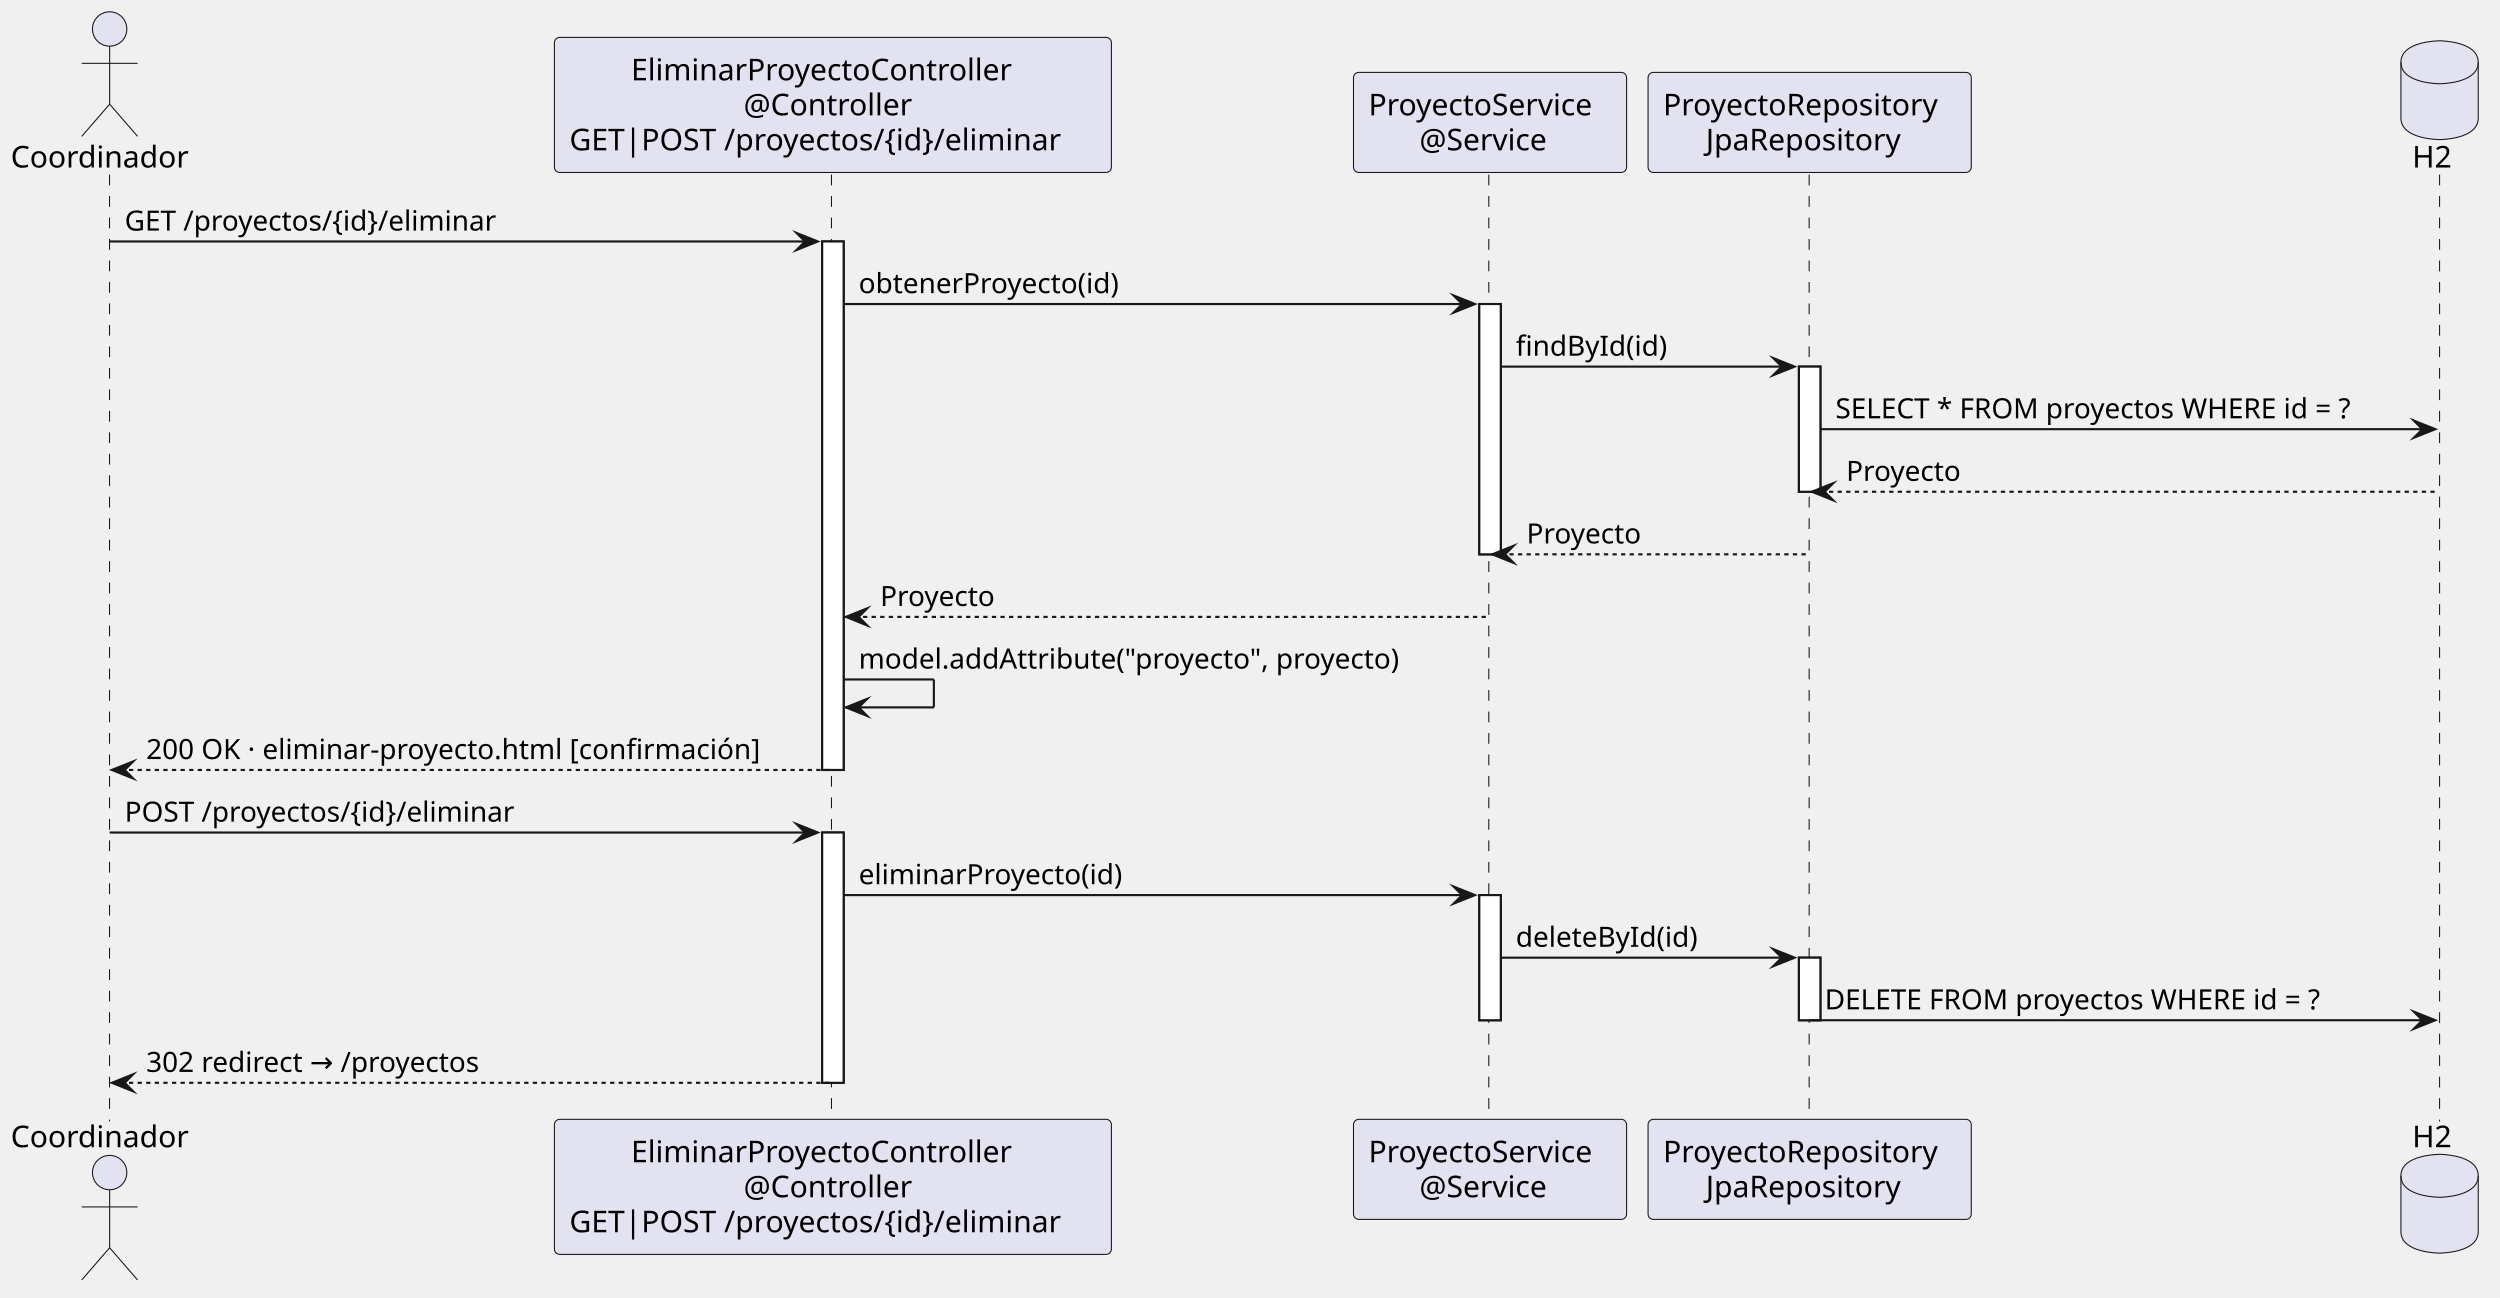
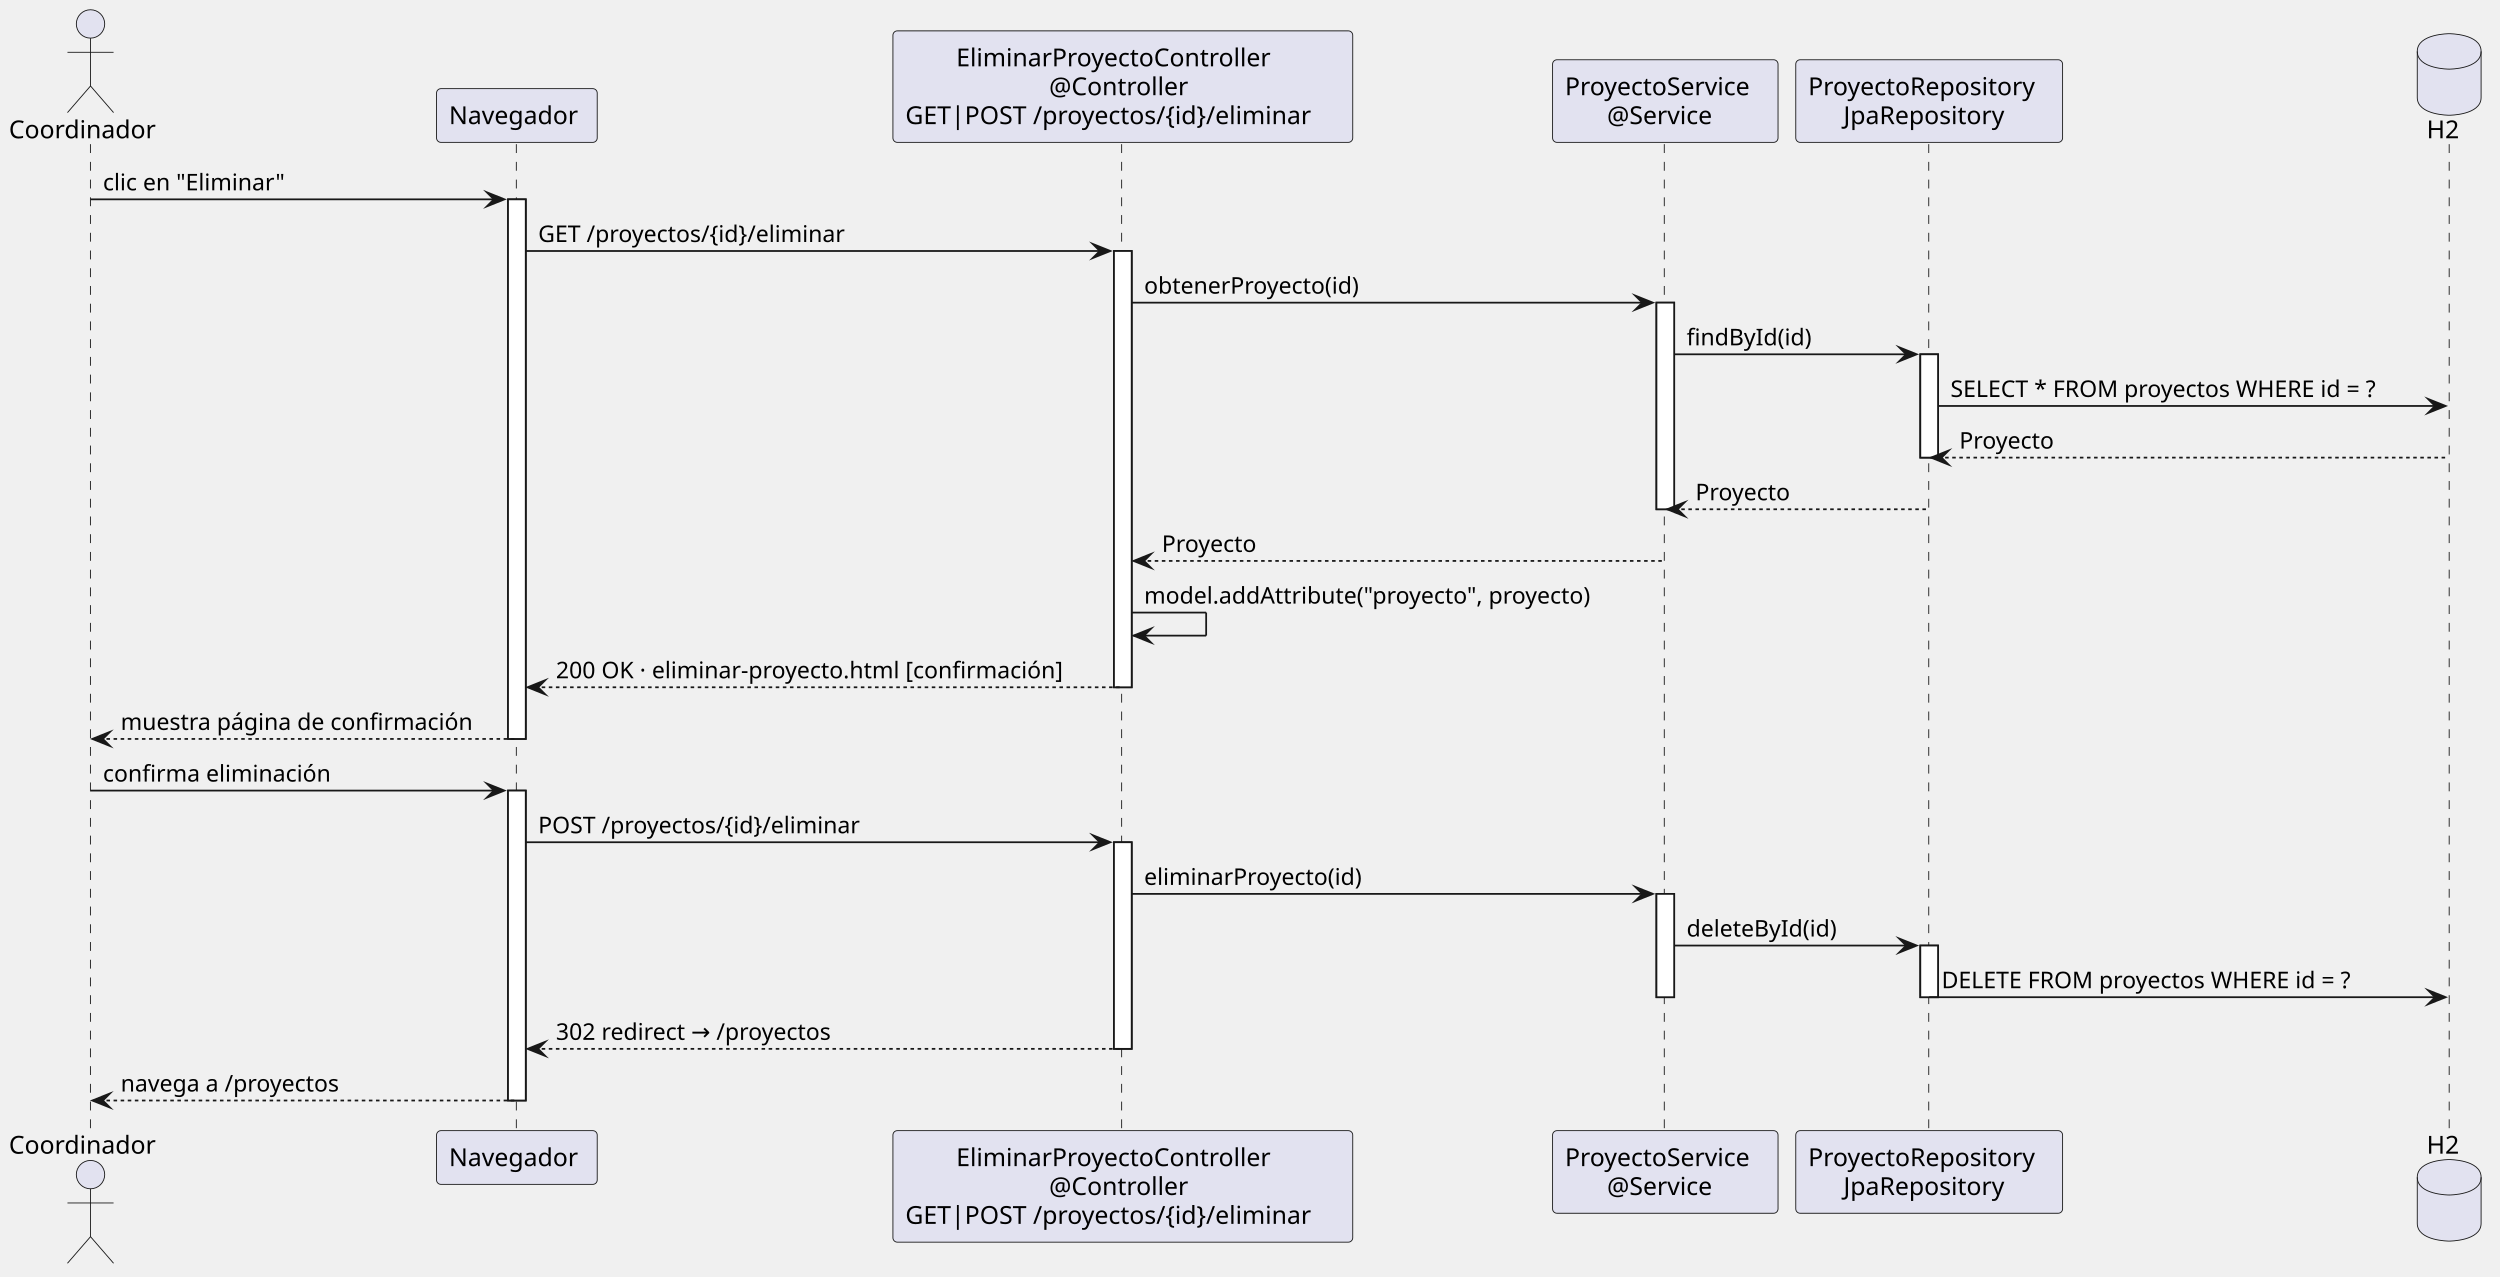
- <svg xmlns="http://www.w3.org/2000/svg" contentStyleType="text/css" data-diagram-type="SEQUENCE" height="604px" preserveAspectRatio="none" style="width:1164px;height:604px;background:#FFFFFF;" version="1.1" viewBox="0 0 1164 604" width="1164px" zoomAndPan="magnify">
+ <svg xmlns="http://www.w3.org/2000/svg" contentStyleType="text/css" data-diagram-type="SEQUENCE" height="720px" preserveAspectRatio="none" style="width:1410px;height:720px;background:#FFFFFF;" version="1.1" viewBox="0 0 1410 720" width="1410px" zoomAndPan="magnify">
  <defs />
  <g>
    <g>
-       <rect fill="#FFFFFF" height="246.062" style="stroke:#181818;stroke-width:1;" width="10" x="382.803" y="112.43" />
-     </g>
-     <g>
-       <rect fill="#FFFFFF" height="116.531" style="stroke:#181818;stroke-width:1;" width="10" x="382.803" y="387.625" />
-     </g>
-     <g>
-       <rect fill="#FFFFFF" height="116.531" style="stroke:#181818;stroke-width:1;" width="10" x="688.762" y="141.562" />
-     </g>
-     <g>
-       <rect fill="#FFFFFF" height="58.266" style="stroke:#181818;stroke-width:1;" width="10" x="688.762" y="416.758" />
-     </g>
-     <g>
-       <rect fill="#FFFFFF" height="58.266" style="stroke:#181818;stroke-width:1;" width="10" x="837.582" y="170.695" />
-     </g>
-     <g>
-       <rect fill="#FFFFFF" height="29.133" style="stroke:#181818;stroke-width:1;" width="10" x="837.582" y="445.891" />
+       <rect fill="#FFFFFF" height="304.328" style="stroke:#181818;stroke-width:1;" width="10" x="286.522" y="112.43" />
+     </g>
+     <g>
+       <rect fill="#FFFFFF" height="174.797" style="stroke:#181818;stroke-width:1;" width="10" x="286.522" y="445.891" />
+     </g>
+     <g>
+       <rect fill="#FFFFFF" height="246.062" style="stroke:#181818;stroke-width:1;" width="10" x="628.275" y="141.562" />
+     </g>
+     <g>
+       <rect fill="#FFFFFF" height="116.531" style="stroke:#181818;stroke-width:1;" width="10" x="628.275" y="475.023" />
+     </g>
+     <g>
+       <rect fill="#FFFFFF" height="116.531" style="stroke:#181818;stroke-width:1;" width="10" x="934.234" y="170.695" />
+     </g>
+     <g>
+       <rect fill="#FFFFFF" height="58.266" style="stroke:#181818;stroke-width:1;" width="10" x="934.234" y="504.156" />
+     </g>
+     <g>
+       <rect fill="#FFFFFF" height="58.266" style="stroke:#181818;stroke-width:1;" width="10" x="1083.055" y="199.828" />
+     </g>
+     <g>
+       <rect fill="#FFFFFF" height="29.133" style="stroke:#181818;stroke-width:1;" width="10" x="1083.055" y="533.289" />
    </g>
    <g class="participant-lifeline" data-entity-uid="part1" data-qualified-name="Coord" data-source-line="3" id="part1-lifeline">
      <g>
-         <rect fill="#000000" fill-opacity="0" height="440.859" width="8" x="47.049" y="81.297" />
-         <line style="stroke:#181818;stroke-width:0.5;stroke-dasharray:5,5;" x1="51" x2="51" y1="81.297" y2="522.156" />
-       </g>
-     </g>
-     <g class="participant-lifeline" data-entity-uid="part2" data-qualified-name="Ctrl" data-source-line="4" id="part2-lifeline">
-       <g>
-         <rect fill="#000000" fill-opacity="0" height="440.859" width="8" x="383.803" y="81.297" />
-         <line style="stroke:#181818;stroke-width:0.5;stroke-dasharray:5,5;" x1="387.135" x2="387.135" y1="81.297" y2="522.156" />
-       </g>
-     </g>
-     <g class="participant-lifeline" data-entity-uid="part3" data-qualified-name="Service" data-source-line="5" id="part3-lifeline">
-       <g>
-         <rect fill="#000000" fill-opacity="0" height="440.859" width="8" x="689.762" y="81.297" />
-         <line style="stroke:#181818;stroke-width:0.5;stroke-dasharray:5,5;" x1="693.184" x2="693.184" y1="81.297" y2="522.156" />
-       </g>
-     </g>
-     <g class="participant-lifeline" data-entity-uid="part4" data-qualified-name="Repo" data-source-line="6" id="part4-lifeline">
-       <g>
-         <rect fill="#000000" fill-opacity="0" height="440.859" width="8" x="838.582" y="81.297" />
-         <line style="stroke:#181818;stroke-width:0.5;stroke-dasharray:5,5;" x1="842.339" x2="842.339" y1="81.297" y2="522.156" />
-       </g>
-     </g>
-     <g class="participant-lifeline" data-entity-uid="part5" data-qualified-name="DB" data-source-line="7" id="part5-lifeline">
-       <g>
-         <rect fill="#000000" fill-opacity="0" height="440.859" width="8" x="1131.867" y="81.297" />
-         <line style="stroke:#181818;stroke-width:0.5;stroke-dasharray:5,5;" x1="1135.867" x2="1135.867" y1="81.297" y2="522.156" />
+         <rect fill="#000000" fill-opacity="0" height="557.391" width="8" x="47.049" y="81.297" />
+         <line style="stroke:#181818;stroke-width:0.5;stroke-dasharray:5,5;" x1="51" x2="51" y1="81.297" y2="638.688" />
+       </g>
+     </g>
+     <g class="participant-lifeline" data-entity-uid="part2" data-qualified-name="Nav" data-source-line="4" id="part2-lifeline">
+       <g>
+         <rect fill="#000000" fill-opacity="0" height="557.391" width="8" x="287.522" y="81.297" />
+         <line style="stroke:#181818;stroke-width:0.5;stroke-dasharray:5,5;" x1="291.209" x2="291.209" y1="81.297" y2="638.688" />
+       </g>
+     </g>
+     <g class="participant-lifeline" data-entity-uid="part3" data-qualified-name="Ctrl" data-source-line="5" id="part3-lifeline">
+       <g>
+         <rect fill="#000000" fill-opacity="0" height="557.391" width="8" x="629.275" y="81.297" />
+         <line style="stroke:#181818;stroke-width:0.5;stroke-dasharray:5,5;" x1="632.607" x2="632.607" y1="81.297" y2="638.688" />
+       </g>
+     </g>
+     <g class="participant-lifeline" data-entity-uid="part4" data-qualified-name="Service" data-source-line="6" id="part4-lifeline">
+       <g>
+         <rect fill="#000000" fill-opacity="0" height="557.391" width="8" x="935.234" y="81.297" />
+         <line style="stroke:#181818;stroke-width:0.5;stroke-dasharray:5,5;" x1="938.656" x2="938.656" y1="81.297" y2="638.688" />
+       </g>
+     </g>
+     <g class="participant-lifeline" data-entity-uid="part5" data-qualified-name="Repo" data-source-line="7" id="part5-lifeline">
+       <g>
+         <rect fill="#000000" fill-opacity="0" height="557.391" width="8" x="1084.055" y="81.297" />
+         <line style="stroke:#181818;stroke-width:0.5;stroke-dasharray:5,5;" x1="1087.812" x2="1087.812" y1="81.297" y2="638.688" />
+       </g>
+     </g>
+     <g class="participant-lifeline" data-entity-uid="part6" data-qualified-name="DB" data-source-line="8" id="part6-lifeline">
+       <g>
+         <rect fill="#000000" fill-opacity="0" height="557.391" width="8" x="1377.339" y="81.297" />
+         <line style="stroke:#181818;stroke-width:0.5;stroke-dasharray:5,5;" x1="1381.339" x2="1381.339" y1="81.297" y2="638.688" />
      </g>
    </g>
    <g class="participant participant-head" data-entity-uid="part1" data-qualified-name="Coord" data-source-line="3" id="part1-head">
      <text fill="#000000" font-family="sans-serif" font-size="14" lengthAdjust="spacing" textLength="86.099" x="5" y="77.995">Coordinador</text>
      <ellipse cx="51.049" cy="13.5" fill="#E2E2F0" rx="8" ry="8" style="stroke:#181818;stroke-width:0.5;" />
      <path d="M51.049,21.5 L51.049,48.5 M38.049,29.5 L64.049,29.5 M51.049,48.5 L38.049,63.5 M51.049,48.5 L64.049,63.5" fill="none" style="stroke:#181818;stroke-width:0.5;" />
    </g>
    <g class="participant participant-tail" data-entity-uid="part1" data-qualified-name="Coord" data-source-line="3" id="part1-tail">
-       <text fill="#000000" font-family="sans-serif" font-size="14" lengthAdjust="spacing" textLength="86.099" x="5" y="534.151">Coordinador</text>
-       <ellipse cx="51.049" cy="545.953" fill="#E2E2F0" rx="8" ry="8" style="stroke:#181818;stroke-width:0.5;" />
-       <path d="M51.049,553.953 L51.049,580.953 M38.049,561.953 L64.049,561.953 M51.049,580.953 L38.049,595.953 M51.049,580.953 L64.049,595.953" fill="none" style="stroke:#181818;stroke-width:0.5;" />
-     </g>
-     <g class="participant participant-head" data-entity-uid="part2" data-qualified-name="Ctrl" data-source-line="4" id="part2-head">
-       <rect fill="#E2E2F0" height="62.891" rx="2.5" ry="2.5" style="stroke:#181818;stroke-width:0.5;" width="259.335" x="258.135" y="17.406" />
-       <text fill="#000000" font-family="sans-serif" font-size="14" lengthAdjust="spacing" textLength="187.947" x="293.829" y="37.401">EliminarProyectoController</text>
-       <text fill="#000000" font-family="sans-serif" font-size="14" lengthAdjust="spacing" textLength="83.173" x="346.216" y="53.698">@Controller</text>
-       <text fill="#000000" font-family="sans-serif" font-size="14" lengthAdjust="spacing" textLength="245.335" x="265.135" y="69.995">GET|POST /proyectos/{id}/eliminar</text>
-     </g>
-     <g class="participant participant-tail" data-entity-uid="part2" data-qualified-name="Ctrl" data-source-line="4" id="part2-tail">
-       <rect fill="#E2E2F0" height="62.891" rx="2.5" ry="2.5" style="stroke:#181818;stroke-width:0.5;" width="259.335" x="258.135" y="521.156" />
-       <text fill="#000000" font-family="sans-serif" font-size="14" lengthAdjust="spacing" textLength="187.947" x="293.829" y="541.151">EliminarProyectoController</text>
-       <text fill="#000000" font-family="sans-serif" font-size="14" lengthAdjust="spacing" textLength="83.173" x="346.216" y="557.448">@Controller</text>
-       <text fill="#000000" font-family="sans-serif" font-size="14" lengthAdjust="spacing" textLength="245.335" x="265.135" y="573.745">GET|POST /proyectos/{id}/eliminar</text>
-     </g>
-     <g class="participant participant-head" data-entity-uid="part3" data-qualified-name="Service" data-source-line="5" id="part3-head">
-       <rect fill="#E2E2F0" height="46.594" rx="2.5" ry="2.5" style="stroke:#181818;stroke-width:0.5;" width="127.155" x="630.184" y="33.703" />
-       <text fill="#000000" font-family="sans-serif" font-size="14" lengthAdjust="spacing" textLength="113.155" x="637.184" y="53.698">ProyectoService</text>
-       <text fill="#000000" font-family="sans-serif" font-size="14" lengthAdjust="spacing" textLength="65.741" x="660.891" y="69.995">@Service</text>
-     </g>
-     <g class="participant participant-tail" data-entity-uid="part3" data-qualified-name="Service" data-source-line="5" id="part3-tail">
-       <rect fill="#E2E2F0" height="46.594" rx="2.5" ry="2.5" style="stroke:#181818;stroke-width:0.5;" width="127.155" x="630.184" y="521.156" />
-       <text fill="#000000" font-family="sans-serif" font-size="14" lengthAdjust="spacing" textLength="113.155" x="637.184" y="541.151">ProyectoService</text>
-       <text fill="#000000" font-family="sans-serif" font-size="14" lengthAdjust="spacing" textLength="65.741" x="660.891" y="557.448">@Service</text>
-     </g>
-     <g class="participant participant-head" data-entity-uid="part4" data-qualified-name="Repo" data-source-line="6" id="part4-head">
-       <rect fill="#E2E2F0" height="46.594" rx="2.5" ry="2.5" style="stroke:#181818;stroke-width:0.5;" width="150.486" x="767.339" y="33.703" />
-       <text fill="#000000" font-family="sans-serif" font-size="14" lengthAdjust="spacing" textLength="136.486" x="774.339" y="53.698">ProyectoRepository</text>
-       <text fill="#000000" font-family="sans-serif" font-size="14" lengthAdjust="spacing" textLength="96.667" x="794.249" y="69.995">JpaRepository</text>
-     </g>
-     <g class="participant participant-tail" data-entity-uid="part4" data-qualified-name="Repo" data-source-line="6" id="part4-tail">
-       <rect fill="#E2E2F0" height="46.594" rx="2.5" ry="2.5" style="stroke:#181818;stroke-width:0.5;" width="150.486" x="767.339" y="521.156" />
-       <text fill="#000000" font-family="sans-serif" font-size="14" lengthAdjust="spacing" textLength="136.486" x="774.339" y="541.151">ProyectoRepository</text>
-       <text fill="#000000" font-family="sans-serif" font-size="14" lengthAdjust="spacing" textLength="96.667" x="794.249" y="557.448">JpaRepository</text>
-     </g>
-     <g class="participant participant-head" data-entity-uid="part5" data-qualified-name="DB" data-source-line="7" id="part5-head">
-       <text fill="#000000" font-family="sans-serif" font-size="14" lengthAdjust="spacing" textLength="19.435" x="1123.15" y="77.995">H2</text>
-       <path d="M1117.867,29 C1117.867,19 1135.867,19 1135.867,19 C1135.867,19 1153.867,19 1153.867,29 L1153.867,55 C1153.867,65 1135.867,65 1135.867,65 C1135.867,65 1117.867,65 1117.867,55 L1117.867,29" fill="#E2E2F0" style="stroke:#181818;stroke-width:0.5;" />
-       <path d="M1117.867,29 C1117.867,39 1135.867,39 1135.867,39 C1135.867,39 1153.867,39 1153.867,29" fill="none" style="stroke:#181818;stroke-width:0.5;" />
-     </g>
-     <g class="participant participant-tail" data-entity-uid="part5" data-qualified-name="DB" data-source-line="7" id="part5-tail">
-       <text fill="#000000" font-family="sans-serif" font-size="14" lengthAdjust="spacing" textLength="19.435" x="1123.15" y="534.151">H2</text>
-       <path d="M1117.867,547.453 C1117.867,537.453 1135.867,537.453 1135.867,537.453 C1135.867,537.453 1153.867,537.453 1153.867,547.453 L1153.867,573.453 C1153.867,583.453 1135.867,583.453 1135.867,583.453 C1135.867,583.453 1117.867,583.453 1117.867,573.453 L1117.867,547.453" fill="#E2E2F0" style="stroke:#181818;stroke-width:0.5;" />
-       <path d="M1117.867,547.453 C1117.867,557.453 1135.867,557.453 1135.867,557.453 C1135.867,557.453 1153.867,557.453 1153.867,547.453" fill="none" style="stroke:#181818;stroke-width:0.5;" />
-     </g>
-     <g>
-       <rect fill="#FFFFFF" height="246.062" style="stroke:#181818;stroke-width:1;" width="10" x="382.803" y="112.43" />
-     </g>
-     <g>
-       <rect fill="#FFFFFF" height="116.531" style="stroke:#181818;stroke-width:1;" width="10" x="382.803" y="387.625" />
-     </g>
-     <g>
-       <rect fill="#FFFFFF" height="116.531" style="stroke:#181818;stroke-width:1;" width="10" x="688.762" y="141.562" />
-     </g>
-     <g>
-       <rect fill="#FFFFFF" height="58.266" style="stroke:#181818;stroke-width:1;" width="10" x="688.762" y="416.758" />
-     </g>
-     <g>
-       <rect fill="#FFFFFF" height="58.266" style="stroke:#181818;stroke-width:1;" width="10" x="837.582" y="170.695" />
-     </g>
-     <g>
-       <rect fill="#FFFFFF" height="29.133" style="stroke:#181818;stroke-width:1;" width="10" x="837.582" y="445.891" />
-     </g>
-     <g class="message" data-entity-1="part1" data-entity-2="part2" data-source-line="9" id="msg1">
-       <polygon fill="#181818" points="370.803,108.43,380.803,112.43,370.803,116.43,374.803,112.43" style="stroke:#181818;stroke-width:1;stroke-linejoin:miter;stroke-miterlimit:10;" />
-       <line style="stroke:#181818;stroke-width:1;" x1="51.049" x2="376.803" y1="112.43" y2="112.43" />
-       <text fill="#000000" font-family="sans-serif" font-size="13" lengthAdjust="spacing" textLength="189.167" x="58.049" y="107.364">GET /proyectos/{id}/eliminar</text>
-     </g>
-     <g class="message" data-entity-1="part2" data-entity-2="part3" data-source-line="11" id="msg2">
-       <polygon fill="#181818" points="676.762,137.562,686.762,141.562,676.762,145.562,680.762,141.562" style="stroke:#181818;stroke-width:1;stroke-linejoin:miter;stroke-miterlimit:10;" />
-       <line style="stroke:#181818;stroke-width:1;" x1="392.803" x2="682.762" y1="141.562" y2="141.562" />
-       <text fill="#000000" font-family="sans-serif" font-size="13" lengthAdjust="spacing" textLength="129.917" x="399.803" y="136.497">obtenerProyecto(id)</text>
-     </g>
-     <g class="message" data-entity-1="part3" data-entity-2="part4" data-source-line="13" id="msg3">
-       <polygon fill="#181818" points="825.582,166.695,835.582,170.695,825.582,174.695,829.582,170.695" style="stroke:#181818;stroke-width:1;stroke-linejoin:miter;stroke-miterlimit:10;" />
-       <line style="stroke:#181818;stroke-width:1;" x1="698.762" x2="831.582" y1="170.695" y2="170.695" />
-       <text fill="#000000" font-family="sans-serif" font-size="13" lengthAdjust="spacing" textLength="75.385" x="705.762" y="165.629">findById(id)</text>
-     </g>
-     <g class="message" data-entity-1="part4" data-entity-2="part5" data-source-line="15" id="msg4">
-       <polygon fill="#181818" points="1123.867,195.828,1133.867,199.828,1123.867,203.828,1127.867,199.828" style="stroke:#181818;stroke-width:1;stroke-linejoin:miter;stroke-miterlimit:10;" />
-       <line style="stroke:#181818;stroke-width:1;" x1="847.582" x2="1129.867" y1="199.828" y2="199.828" />
-       <text fill="#000000" font-family="sans-serif" font-size="13" lengthAdjust="spacing" textLength="264.285" x="854.582" y="194.762">SELECT * FROM proyectos WHERE id = ?</text>
-     </g>
-     <g class="message" data-entity-1="part5" data-entity-2="part4" data-source-line="16" id="msg5">
-       <polygon fill="#181818" points="853.582,224.961,843.582,228.961,853.582,232.961,849.582,228.961" style="stroke:#181818;stroke-width:1;stroke-linejoin:miter;stroke-miterlimit:10;" />
-       <line style="stroke:#181818;stroke-width:1;stroke-dasharray:2,2;" x1="847.582" x2="1134.867" y1="228.961" y2="228.961" />
-       <text fill="#000000" font-family="sans-serif" font-size="13" lengthAdjust="spacing" textLength="57.027" x="859.582" y="223.895">Proyecto</text>
-     </g>
-     <g class="message" data-entity-1="part4" data-entity-2="part3" data-source-line="18" id="msg6">
-       <polygon fill="#181818" points="704.762,254.094,694.762,258.094,704.762,262.094,700.762,258.094" style="stroke:#181818;stroke-width:1;stroke-linejoin:miter;stroke-miterlimit:10;" />
-       <line style="stroke:#181818;stroke-width:1;stroke-dasharray:2,2;" x1="698.762" x2="841.582" y1="258.094" y2="258.094" />
-       <text fill="#000000" font-family="sans-serif" font-size="13" lengthAdjust="spacing" textLength="57.027" x="710.762" y="253.028">Proyecto</text>
-     </g>
-     <g class="message" data-entity-1="part3" data-entity-2="part2" data-source-line="20" id="msg7">
-       <polygon fill="#181818" points="403.803,283.227,393.803,287.227,403.803,291.227,399.803,287.227" style="stroke:#181818;stroke-width:1;stroke-linejoin:miter;stroke-miterlimit:10;" />
-       <line style="stroke:#181818;stroke-width:1;stroke-dasharray:2,2;" x1="397.803" x2="692.762" y1="287.227" y2="287.227" />
-       <text fill="#000000" font-family="sans-serif" font-size="13" lengthAdjust="spacing" textLength="57.027" x="409.803" y="282.161">Proyecto</text>
-     </g>
-     <g class="message" data-entity-1="part2" data-entity-2="part2" data-source-line="21" id="msg8">
-       <line style="stroke:#181818;stroke-width:1;" x1="392.803" x2="434.803" y1="316.359" y2="316.359" />
-       <line style="stroke:#181818;stroke-width:1;" x1="434.803" x2="434.803" y1="316.359" y2="329.359" />
-       <line style="stroke:#181818;stroke-width:1;" x1="393.803" x2="434.803" y1="329.359" y2="329.359" />
-       <polygon fill="#181818" points="403.803,325.359,393.803,329.359,403.803,333.359,399.803,329.359" style="stroke:#181818;stroke-width:1;stroke-linejoin:miter;stroke-miterlimit:10;" />
-       <text fill="#000000" font-family="sans-serif" font-size="13" lengthAdjust="spacing" textLength="271.959" x="399.803" y="311.293">model.addAttribute("proyecto", proyecto)</text>
-     </g>
-     <g class="message" data-entity-1="part2" data-entity-2="part1" data-source-line="22" id="msg9">
-       <polygon fill="#181818" points="62.049,354.492,52.049,358.492,62.049,362.492,58.049,358.492" style="stroke:#181818;stroke-width:1;stroke-linejoin:miter;stroke-miterlimit:10;" />
-       <line style="stroke:#181818;stroke-width:1;stroke-dasharray:2,2;" x1="56.049" x2="386.803" y1="358.492" y2="358.492" />
-       <text fill="#000000" font-family="sans-serif" font-size="13" lengthAdjust="spacing" textLength="307.753" x="68.049" y="353.426">200 OK · eliminar-proyecto.html [confirmación]</text>
-     </g>
-     <g class="message" data-entity-1="part1" data-entity-2="part2" data-source-line="25" id="msg10">
-       <polygon fill="#181818" points="370.803,383.625,380.803,387.625,370.803,391.625,374.803,387.625" style="stroke:#181818;stroke-width:1;stroke-linejoin:miter;stroke-miterlimit:10;" />
-       <line style="stroke:#181818;stroke-width:1;" x1="51.049" x2="376.803" y1="387.625" y2="387.625" />
-       <text fill="#000000" font-family="sans-serif" font-size="13" lengthAdjust="spacing" textLength="197.203" x="58.049" y="382.559">POST /proyectos/{id}/eliminar</text>
-     </g>
-     <g class="message" data-entity-1="part2" data-entity-2="part3" data-source-line="28" id="msg11">
-       <polygon fill="#181818" points="676.762,412.758,686.762,416.758,676.762,420.758,680.762,416.758" style="stroke:#181818;stroke-width:1;stroke-linejoin:miter;stroke-miterlimit:10;" />
-       <line style="stroke:#181818;stroke-width:1;" x1="392.803" x2="682.762" y1="416.758" y2="416.758" />
-       <text fill="#000000" font-family="sans-serif" font-size="13" lengthAdjust="spacing" textLength="132.082" x="399.803" y="411.692">eliminarProyecto(id)</text>
-     </g>
-     <g class="message" data-entity-1="part3" data-entity-2="part4" data-source-line="30" id="msg12">
-       <polygon fill="#181818" points="825.582,441.891,835.582,445.891,825.582,449.891,829.582,445.891" style="stroke:#181818;stroke-width:1;stroke-linejoin:miter;stroke-miterlimit:10;" />
-       <line style="stroke:#181818;stroke-width:1;" x1="698.762" x2="831.582" y1="445.891" y2="445.891" />
-       <text fill="#000000" font-family="sans-serif" font-size="13" lengthAdjust="spacing" textLength="91.66" x="705.762" y="440.825">deleteById(id)</text>
-     </g>
-     <g class="message" data-entity-1="part4" data-entity-2="part5" data-source-line="32" id="msg13">
-       <polygon fill="#181818" points="1123.867,471.023,1133.867,475.023,1123.867,479.023,1127.867,475.023" style="stroke:#181818;stroke-width:1;stroke-linejoin:miter;stroke-miterlimit:10;" />
-       <line style="stroke:#181818;stroke-width:1;" x1="842.582" x2="1129.867" y1="475.023" y2="475.023" />
-       <text fill="#000000" font-family="sans-serif" font-size="13" lengthAdjust="spacing" textLength="254.547" x="849.582" y="469.957">DELETE FROM proyectos WHERE id = ?</text>
-     </g>
-     <g class="message" data-entity-1="part2" data-entity-2="part1" data-source-line="36" id="msg14">
-       <polygon fill="#181818" points="62.049,500.156,52.049,504.156,62.049,508.156,58.049,504.156" style="stroke:#181818;stroke-width:1;stroke-linejoin:miter;stroke-miterlimit:10;" />
-       <line style="stroke:#181818;stroke-width:1;stroke-dasharray:2,2;" x1="56.049" x2="386.803" y1="504.156" y2="504.156" />
-       <text fill="#000000" font-family="sans-serif" font-size="13" lengthAdjust="spacing" textLength="167.489" x="68.049" y="499.09">302 redirect → /proyectos</text>
+       <text fill="#000000" font-family="sans-serif" font-size="14" lengthAdjust="spacing" textLength="86.099" x="5" y="650.683">Coordinador</text>
+       <ellipse cx="51.049" cy="662.484" fill="#E2E2F0" rx="8" ry="8" style="stroke:#181818;stroke-width:0.5;" />
+       <path d="M51.049,670.484 L51.049,697.484 M38.049,678.484 L64.049,678.484 M51.049,697.484 L38.049,712.484 M51.049,697.484 L64.049,712.484" fill="none" style="stroke:#181818;stroke-width:0.5;" />
+     </g>
+     <g class="participant participant-head" data-entity-uid="part2" data-qualified-name="Nav" data-source-line="4" id="part2-head">
+       <rect fill="#E2E2F0" height="30.297" rx="2.5" ry="2.5" style="stroke:#181818;stroke-width:0.5;" width="90.624" x="246.209" y="50" />
+       <text fill="#000000" font-family="sans-serif" font-size="14" lengthAdjust="spacing" textLength="76.624" x="253.209" y="69.995">Navegador</text>
+     </g>
+     <g class="participant participant-tail" data-entity-uid="part2" data-qualified-name="Nav" data-source-line="4" id="part2-tail">
+       <rect fill="#E2E2F0" height="30.297" rx="2.5" ry="2.5" style="stroke:#181818;stroke-width:0.5;" width="90.624" x="246.209" y="637.688" />
+       <text fill="#000000" font-family="sans-serif" font-size="14" lengthAdjust="spacing" textLength="76.624" x="253.209" y="657.683">Navegador</text>
+     </g>
+     <g class="participant participant-head" data-entity-uid="part3" data-qualified-name="Ctrl" data-source-line="5" id="part3-head">
+       <rect fill="#E2E2F0" height="62.891" rx="2.5" ry="2.5" style="stroke:#181818;stroke-width:0.5;" width="259.335" x="503.607" y="17.406" />
+       <text fill="#000000" font-family="sans-serif" font-size="14" lengthAdjust="spacing" textLength="187.947" x="539.301" y="37.401">EliminarProyectoController</text>
+       <text fill="#000000" font-family="sans-serif" font-size="14" lengthAdjust="spacing" textLength="83.173" x="591.688" y="53.698">@Controller</text>
+       <text fill="#000000" font-family="sans-serif" font-size="14" lengthAdjust="spacing" textLength="245.335" x="510.607" y="69.995">GET|POST /proyectos/{id}/eliminar</text>
+     </g>
+     <g class="participant participant-tail" data-entity-uid="part3" data-qualified-name="Ctrl" data-source-line="5" id="part3-tail">
+       <rect fill="#E2E2F0" height="62.891" rx="2.5" ry="2.5" style="stroke:#181818;stroke-width:0.5;" width="259.335" x="503.607" y="637.688" />
+       <text fill="#000000" font-family="sans-serif" font-size="14" lengthAdjust="spacing" textLength="187.947" x="539.301" y="657.683">EliminarProyectoController</text>
+       <text fill="#000000" font-family="sans-serif" font-size="14" lengthAdjust="spacing" textLength="83.173" x="591.688" y="673.98">@Controller</text>
+       <text fill="#000000" font-family="sans-serif" font-size="14" lengthAdjust="spacing" textLength="245.335" x="510.607" y="690.276">GET|POST /proyectos/{id}/eliminar</text>
+     </g>
+     <g class="participant participant-head" data-entity-uid="part4" data-qualified-name="Service" data-source-line="6" id="part4-head">
+       <rect fill="#E2E2F0" height="46.594" rx="2.5" ry="2.5" style="stroke:#181818;stroke-width:0.5;" width="127.155" x="875.656" y="33.703" />
+       <text fill="#000000" font-family="sans-serif" font-size="14" lengthAdjust="spacing" textLength="113.155" x="882.656" y="53.698">ProyectoService</text>
+       <text fill="#000000" font-family="sans-serif" font-size="14" lengthAdjust="spacing" textLength="65.741" x="906.363" y="69.995">@Service</text>
+     </g>
+     <g class="participant participant-tail" data-entity-uid="part4" data-qualified-name="Service" data-source-line="6" id="part4-tail">
+       <rect fill="#E2E2F0" height="46.594" rx="2.5" ry="2.5" style="stroke:#181818;stroke-width:0.5;" width="127.155" x="875.656" y="637.688" />
+       <text fill="#000000" font-family="sans-serif" font-size="14" lengthAdjust="spacing" textLength="113.155" x="882.656" y="657.683">ProyectoService</text>
+       <text fill="#000000" font-family="sans-serif" font-size="14" lengthAdjust="spacing" textLength="65.741" x="906.363" y="673.98">@Service</text>
+     </g>
+     <g class="participant participant-head" data-entity-uid="part5" data-qualified-name="Repo" data-source-line="7" id="part5-head">
+       <rect fill="#E2E2F0" height="46.594" rx="2.5" ry="2.5" style="stroke:#181818;stroke-width:0.5;" width="150.486" x="1012.812" y="33.703" />
+       <text fill="#000000" font-family="sans-serif" font-size="14" lengthAdjust="spacing" textLength="136.486" x="1019.812" y="53.698">ProyectoRepository</text>
+       <text fill="#000000" font-family="sans-serif" font-size="14" lengthAdjust="spacing" textLength="96.667" x="1039.721" y="69.995">JpaRepository</text>
+     </g>
+     <g class="participant participant-tail" data-entity-uid="part5" data-qualified-name="Repo" data-source-line="7" id="part5-tail">
+       <rect fill="#E2E2F0" height="46.594" rx="2.5" ry="2.5" style="stroke:#181818;stroke-width:0.5;" width="150.486" x="1012.812" y="637.688" />
+       <text fill="#000000" font-family="sans-serif" font-size="14" lengthAdjust="spacing" textLength="136.486" x="1019.812" y="657.683">ProyectoRepository</text>
+       <text fill="#000000" font-family="sans-serif" font-size="14" lengthAdjust="spacing" textLength="96.667" x="1039.721" y="673.98">JpaRepository</text>
+     </g>
+     <g class="participant participant-head" data-entity-uid="part6" data-qualified-name="DB" data-source-line="8" id="part6-head">
+       <text fill="#000000" font-family="sans-serif" font-size="14" lengthAdjust="spacing" textLength="19.435" x="1368.622" y="77.995">H2</text>
+       <path d="M1363.339,29 C1363.339,19 1381.339,19 1381.339,19 C1381.339,19 1399.339,19 1399.339,29 L1399.339,55 C1399.339,65 1381.339,65 1381.339,65 C1381.339,65 1363.339,65 1363.339,55 L1363.339,29" fill="#E2E2F0" style="stroke:#181818;stroke-width:0.5;" />
+       <path d="M1363.339,29 C1363.339,39 1381.339,39 1381.339,39 C1381.339,39 1399.339,39 1399.339,29" fill="none" style="stroke:#181818;stroke-width:0.5;" />
+     </g>
+     <g class="participant participant-tail" data-entity-uid="part6" data-qualified-name="DB" data-source-line="8" id="part6-tail">
+       <text fill="#000000" font-family="sans-serif" font-size="14" lengthAdjust="spacing" textLength="19.435" x="1368.622" y="650.683">H2</text>
+       <path d="M1363.339,663.984 C1363.339,653.984 1381.339,653.984 1381.339,653.984 C1381.339,653.984 1399.339,653.984 1399.339,663.984 L1399.339,689.984 C1399.339,699.984 1381.339,699.984 1381.339,699.984 C1381.339,699.984 1363.339,699.984 1363.339,689.984 L1363.339,663.984" fill="#E2E2F0" style="stroke:#181818;stroke-width:0.5;" />
+       <path d="M1363.339,663.984 C1363.339,673.984 1381.339,673.984 1381.339,673.984 C1381.339,673.984 1399.339,673.984 1399.339,663.984" fill="none" style="stroke:#181818;stroke-width:0.5;" />
+     </g>
+     <g>
+       <rect fill="#FFFFFF" height="304.328" style="stroke:#181818;stroke-width:1;" width="10" x="286.522" y="112.43" />
+     </g>
+     <g>
+       <rect fill="#FFFFFF" height="174.797" style="stroke:#181818;stroke-width:1;" width="10" x="286.522" y="445.891" />
+     </g>
+     <g>
+       <rect fill="#FFFFFF" height="246.062" style="stroke:#181818;stroke-width:1;" width="10" x="628.275" y="141.562" />
+     </g>
+     <g>
+       <rect fill="#FFFFFF" height="116.531" style="stroke:#181818;stroke-width:1;" width="10" x="628.275" y="475.023" />
+     </g>
+     <g>
+       <rect fill="#FFFFFF" height="116.531" style="stroke:#181818;stroke-width:1;" width="10" x="934.234" y="170.695" />
+     </g>
+     <g>
+       <rect fill="#FFFFFF" height="58.266" style="stroke:#181818;stroke-width:1;" width="10" x="934.234" y="504.156" />
+     </g>
+     <g>
+       <rect fill="#FFFFFF" height="58.266" style="stroke:#181818;stroke-width:1;" width="10" x="1083.055" y="199.828" />
+     </g>
+     <g>
+       <rect fill="#FFFFFF" height="29.133" style="stroke:#181818;stroke-width:1;" width="10" x="1083.055" y="533.289" />
+     </g>
+     <g class="message" data-entity-1="part1" data-entity-2="part2" data-source-line="10" id="msg1">
+       <polygon fill="#181818" points="274.522,108.43,284.522,112.43,274.522,116.43,278.522,112.43" style="stroke:#181818;stroke-width:1;stroke-linejoin:miter;stroke-miterlimit:10;" />
+       <line style="stroke:#181818;stroke-width:1;" x1="51.049" x2="280.522" y1="112.43" y2="112.43" />
+       <text fill="#000000" font-family="sans-serif" font-size="13" lengthAdjust="spacing" textLength="111.243" x="58.049" y="107.364">clic en "Eliminar"</text>
+     </g>
+     <g class="message" data-entity-1="part2" data-entity-2="part3" data-source-line="12" id="msg2">
+       <polygon fill="#181818" points="616.275,137.562,626.275,141.562,616.275,145.562,620.275,141.562" style="stroke:#181818;stroke-width:1;stroke-linejoin:miter;stroke-miterlimit:10;" />
+       <line style="stroke:#181818;stroke-width:1;" x1="296.522" x2="622.275" y1="141.562" y2="141.562" />
+       <text fill="#000000" font-family="sans-serif" font-size="13" lengthAdjust="spacing" textLength="189.167" x="303.522" y="136.497">GET /proyectos/{id}/eliminar</text>
+     </g>
+     <g class="message" data-entity-1="part3" data-entity-2="part4" data-source-line="14" id="msg3">
+       <polygon fill="#181818" points="922.234,166.695,932.234,170.695,922.234,174.695,926.234,170.695" style="stroke:#181818;stroke-width:1;stroke-linejoin:miter;stroke-miterlimit:10;" />
+       <line style="stroke:#181818;stroke-width:1;" x1="638.275" x2="928.234" y1="170.695" y2="170.695" />
+       <text fill="#000000" font-family="sans-serif" font-size="13" lengthAdjust="spacing" textLength="129.917" x="645.275" y="165.629">obtenerProyecto(id)</text>
+     </g>
+     <g class="message" data-entity-1="part4" data-entity-2="part5" data-source-line="16" id="msg4">
+       <polygon fill="#181818" points="1071.055,195.828,1081.055,199.828,1071.055,203.828,1075.055,199.828" style="stroke:#181818;stroke-width:1;stroke-linejoin:miter;stroke-miterlimit:10;" />
+       <line style="stroke:#181818;stroke-width:1;" x1="944.234" x2="1077.055" y1="199.828" y2="199.828" />
+       <text fill="#000000" font-family="sans-serif" font-size="13" lengthAdjust="spacing" textLength="75.385" x="951.234" y="194.762">findById(id)</text>
+     </g>
+     <g class="message" data-entity-1="part5" data-entity-2="part6" data-source-line="18" id="msg5">
+       <polygon fill="#181818" points="1369.339,224.961,1379.339,228.961,1369.339,232.961,1373.339,228.961" style="stroke:#181818;stroke-width:1;stroke-linejoin:miter;stroke-miterlimit:10;" />
+       <line style="stroke:#181818;stroke-width:1;" x1="1093.055" x2="1375.339" y1="228.961" y2="228.961" />
+       <text fill="#000000" font-family="sans-serif" font-size="13" lengthAdjust="spacing" textLength="264.285" x="1100.055" y="223.895">SELECT * FROM proyectos WHERE id = ?</text>
+     </g>
+     <g class="message" data-entity-1="part6" data-entity-2="part5" data-source-line="19" id="msg6">
+       <polygon fill="#181818" points="1099.055,254.094,1089.055,258.094,1099.055,262.094,1095.055,258.094" style="stroke:#181818;stroke-width:1;stroke-linejoin:miter;stroke-miterlimit:10;" />
+       <line style="stroke:#181818;stroke-width:1;stroke-dasharray:2,2;" x1="1093.055" x2="1380.339" y1="258.094" y2="258.094" />
+       <text fill="#000000" font-family="sans-serif" font-size="13" lengthAdjust="spacing" textLength="57.027" x="1105.055" y="253.028">Proyecto</text>
+     </g>
+     <g class="message" data-entity-1="part5" data-entity-2="part4" data-source-line="21" id="msg7">
+       <polygon fill="#181818" points="950.234,283.227,940.234,287.227,950.234,291.227,946.234,287.227" style="stroke:#181818;stroke-width:1;stroke-linejoin:miter;stroke-miterlimit:10;" />
+       <line style="stroke:#181818;stroke-width:1;stroke-dasharray:2,2;" x1="944.234" x2="1087.055" y1="287.227" y2="287.227" />
+       <text fill="#000000" font-family="sans-serif" font-size="13" lengthAdjust="spacing" textLength="57.027" x="956.234" y="282.161">Proyecto</text>
+     </g>
+     <g class="message" data-entity-1="part4" data-entity-2="part3" data-source-line="23" id="msg8">
+       <polygon fill="#181818" points="649.275,312.359,639.275,316.359,649.275,320.359,645.275,316.359" style="stroke:#181818;stroke-width:1;stroke-linejoin:miter;stroke-miterlimit:10;" />
+       <line style="stroke:#181818;stroke-width:1;stroke-dasharray:2,2;" x1="643.275" x2="938.234" y1="316.359" y2="316.359" />
+       <text fill="#000000" font-family="sans-serif" font-size="13" lengthAdjust="spacing" textLength="57.027" x="655.275" y="311.293">Proyecto</text>
+     </g>
+     <g class="message" data-entity-1="part3" data-entity-2="part3" data-source-line="24" id="msg9">
+       <line style="stroke:#181818;stroke-width:1;" x1="638.275" x2="680.275" y1="345.492" y2="345.492" />
+       <line style="stroke:#181818;stroke-width:1;" x1="680.275" x2="680.275" y1="345.492" y2="358.492" />
+       <line style="stroke:#181818;stroke-width:1;" x1="639.275" x2="680.275" y1="358.492" y2="358.492" />
+       <polygon fill="#181818" points="649.275,354.492,639.275,358.492,649.275,362.492,645.275,358.492" style="stroke:#181818;stroke-width:1;stroke-linejoin:miter;stroke-miterlimit:10;" />
+       <text fill="#000000" font-family="sans-serif" font-size="13" lengthAdjust="spacing" textLength="271.959" x="645.275" y="340.426">model.addAttribute("proyecto", proyecto)</text>
+     </g>
+     <g class="message" data-entity-1="part3" data-entity-2="part2" data-source-line="25" id="msg10">
+       <polygon fill="#181818" points="307.522,383.625,297.522,387.625,307.522,391.625,303.522,387.625" style="stroke:#181818;stroke-width:1;stroke-linejoin:miter;stroke-miterlimit:10;" />
+       <line style="stroke:#181818;stroke-width:1;stroke-dasharray:2,2;" x1="301.522" x2="632.275" y1="387.625" y2="387.625" />
+       <text fill="#000000" font-family="sans-serif" font-size="13" lengthAdjust="spacing" textLength="307.753" x="313.522" y="382.559">200 OK · eliminar-proyecto.html [confirmación]</text>
+     </g>
+     <g class="message" data-entity-1="part2" data-entity-2="part1" data-source-line="27" id="msg11">
+       <polygon fill="#181818" points="62.049,412.758,52.049,416.758,62.049,420.758,58.049,416.758" style="stroke:#181818;stroke-width:1;stroke-linejoin:miter;stroke-miterlimit:10;" />
+       <line style="stroke:#181818;stroke-width:1;stroke-dasharray:2,2;" x1="56.049" x2="290.522" y1="416.758" y2="416.758" />
+       <text fill="#000000" font-family="sans-serif" font-size="13" lengthAdjust="spacing" textLength="211.472" x="68.049" y="411.692">muestra página de confirmación</text>
+     </g>
+     <g class="message" data-entity-1="part1" data-entity-2="part2" data-source-line="30" id="msg12">
+       <polygon fill="#181818" points="274.522,441.891,284.522,445.891,274.522,449.891,278.522,445.891" style="stroke:#181818;stroke-width:1;stroke-linejoin:miter;stroke-miterlimit:10;" />
+       <line style="stroke:#181818;stroke-width:1;" x1="51.049" x2="280.522" y1="445.891" y2="445.891" />
+       <text fill="#000000" font-family="sans-serif" font-size="13" lengthAdjust="spacing" textLength="136.291" x="58.049" y="440.825">confirma eliminación</text>
+     </g>
+     <g class="message" data-entity-1="part2" data-entity-2="part3" data-source-line="32" id="msg13">
+       <polygon fill="#181818" points="616.275,471.023,626.275,475.023,616.275,479.023,620.275,475.023" style="stroke:#181818;stroke-width:1;stroke-linejoin:miter;stroke-miterlimit:10;" />
+       <line style="stroke:#181818;stroke-width:1;" x1="296.522" x2="622.275" y1="475.023" y2="475.023" />
+       <text fill="#000000" font-family="sans-serif" font-size="13" lengthAdjust="spacing" textLength="197.203" x="303.522" y="469.957">POST /proyectos/{id}/eliminar</text>
+     </g>
+     <g class="message" data-entity-1="part3" data-entity-2="part4" data-source-line="35" id="msg14">
+       <polygon fill="#181818" points="922.234,500.156,932.234,504.156,922.234,508.156,926.234,504.156" style="stroke:#181818;stroke-width:1;stroke-linejoin:miter;stroke-miterlimit:10;" />
+       <line style="stroke:#181818;stroke-width:1;" x1="638.275" x2="928.234" y1="504.156" y2="504.156" />
+       <text fill="#000000" font-family="sans-serif" font-size="13" lengthAdjust="spacing" textLength="132.082" x="645.275" y="499.09">eliminarProyecto(id)</text>
+     </g>
+     <g class="message" data-entity-1="part4" data-entity-2="part5" data-source-line="37" id="msg15">
+       <polygon fill="#181818" points="1071.055,529.289,1081.055,533.289,1071.055,537.289,1075.055,533.289" style="stroke:#181818;stroke-width:1;stroke-linejoin:miter;stroke-miterlimit:10;" />
+       <line style="stroke:#181818;stroke-width:1;" x1="944.234" x2="1077.055" y1="533.289" y2="533.289" />
+       <text fill="#000000" font-family="sans-serif" font-size="13" lengthAdjust="spacing" textLength="91.66" x="951.234" y="528.223">deleteById(id)</text>
+     </g>
+     <g class="message" data-entity-1="part5" data-entity-2="part6" data-source-line="39" id="msg16">
+       <polygon fill="#181818" points="1369.339,558.422,1379.339,562.422,1369.339,566.422,1373.339,562.422" style="stroke:#181818;stroke-width:1;stroke-linejoin:miter;stroke-miterlimit:10;" />
+       <line style="stroke:#181818;stroke-width:1;" x1="1088.055" x2="1375.339" y1="562.422" y2="562.422" />
+       <text fill="#000000" font-family="sans-serif" font-size="13" lengthAdjust="spacing" textLength="254.547" x="1095.055" y="557.356">DELETE FROM proyectos WHERE id = ?</text>
+     </g>
+     <g class="message" data-entity-1="part3" data-entity-2="part2" data-source-line="43" id="msg17">
+       <polygon fill="#181818" points="307.522,587.555,297.522,591.555,307.522,595.555,303.522,591.555" style="stroke:#181818;stroke-width:1;stroke-linejoin:miter;stroke-miterlimit:10;" />
+       <line style="stroke:#181818;stroke-width:1;stroke-dasharray:2,2;" x1="301.522" x2="632.275" y1="591.555" y2="591.555" />
+       <text fill="#000000" font-family="sans-serif" font-size="13" lengthAdjust="spacing" textLength="167.489" x="313.522" y="586.489">302 redirect → /proyectos</text>
+     </g>
+     <g class="message" data-entity-1="part2" data-entity-2="part1" data-source-line="45" id="msg18">
+       <polygon fill="#181818" points="62.049,616.688,52.049,620.688,62.049,624.688,58.049,620.688" style="stroke:#181818;stroke-width:1;stroke-linejoin:miter;stroke-miterlimit:10;" />
+       <line style="stroke:#181818;stroke-width:1;stroke-dasharray:2,2;" x1="56.049" x2="290.522" y1="620.688" y2="620.688" />
+       <text fill="#000000" font-family="sans-serif" font-size="13" lengthAdjust="spacing" textLength="132.939" x="68.049" y="615.622">navega a /proyectos</text>
    </g>
  </g>
</svg>
